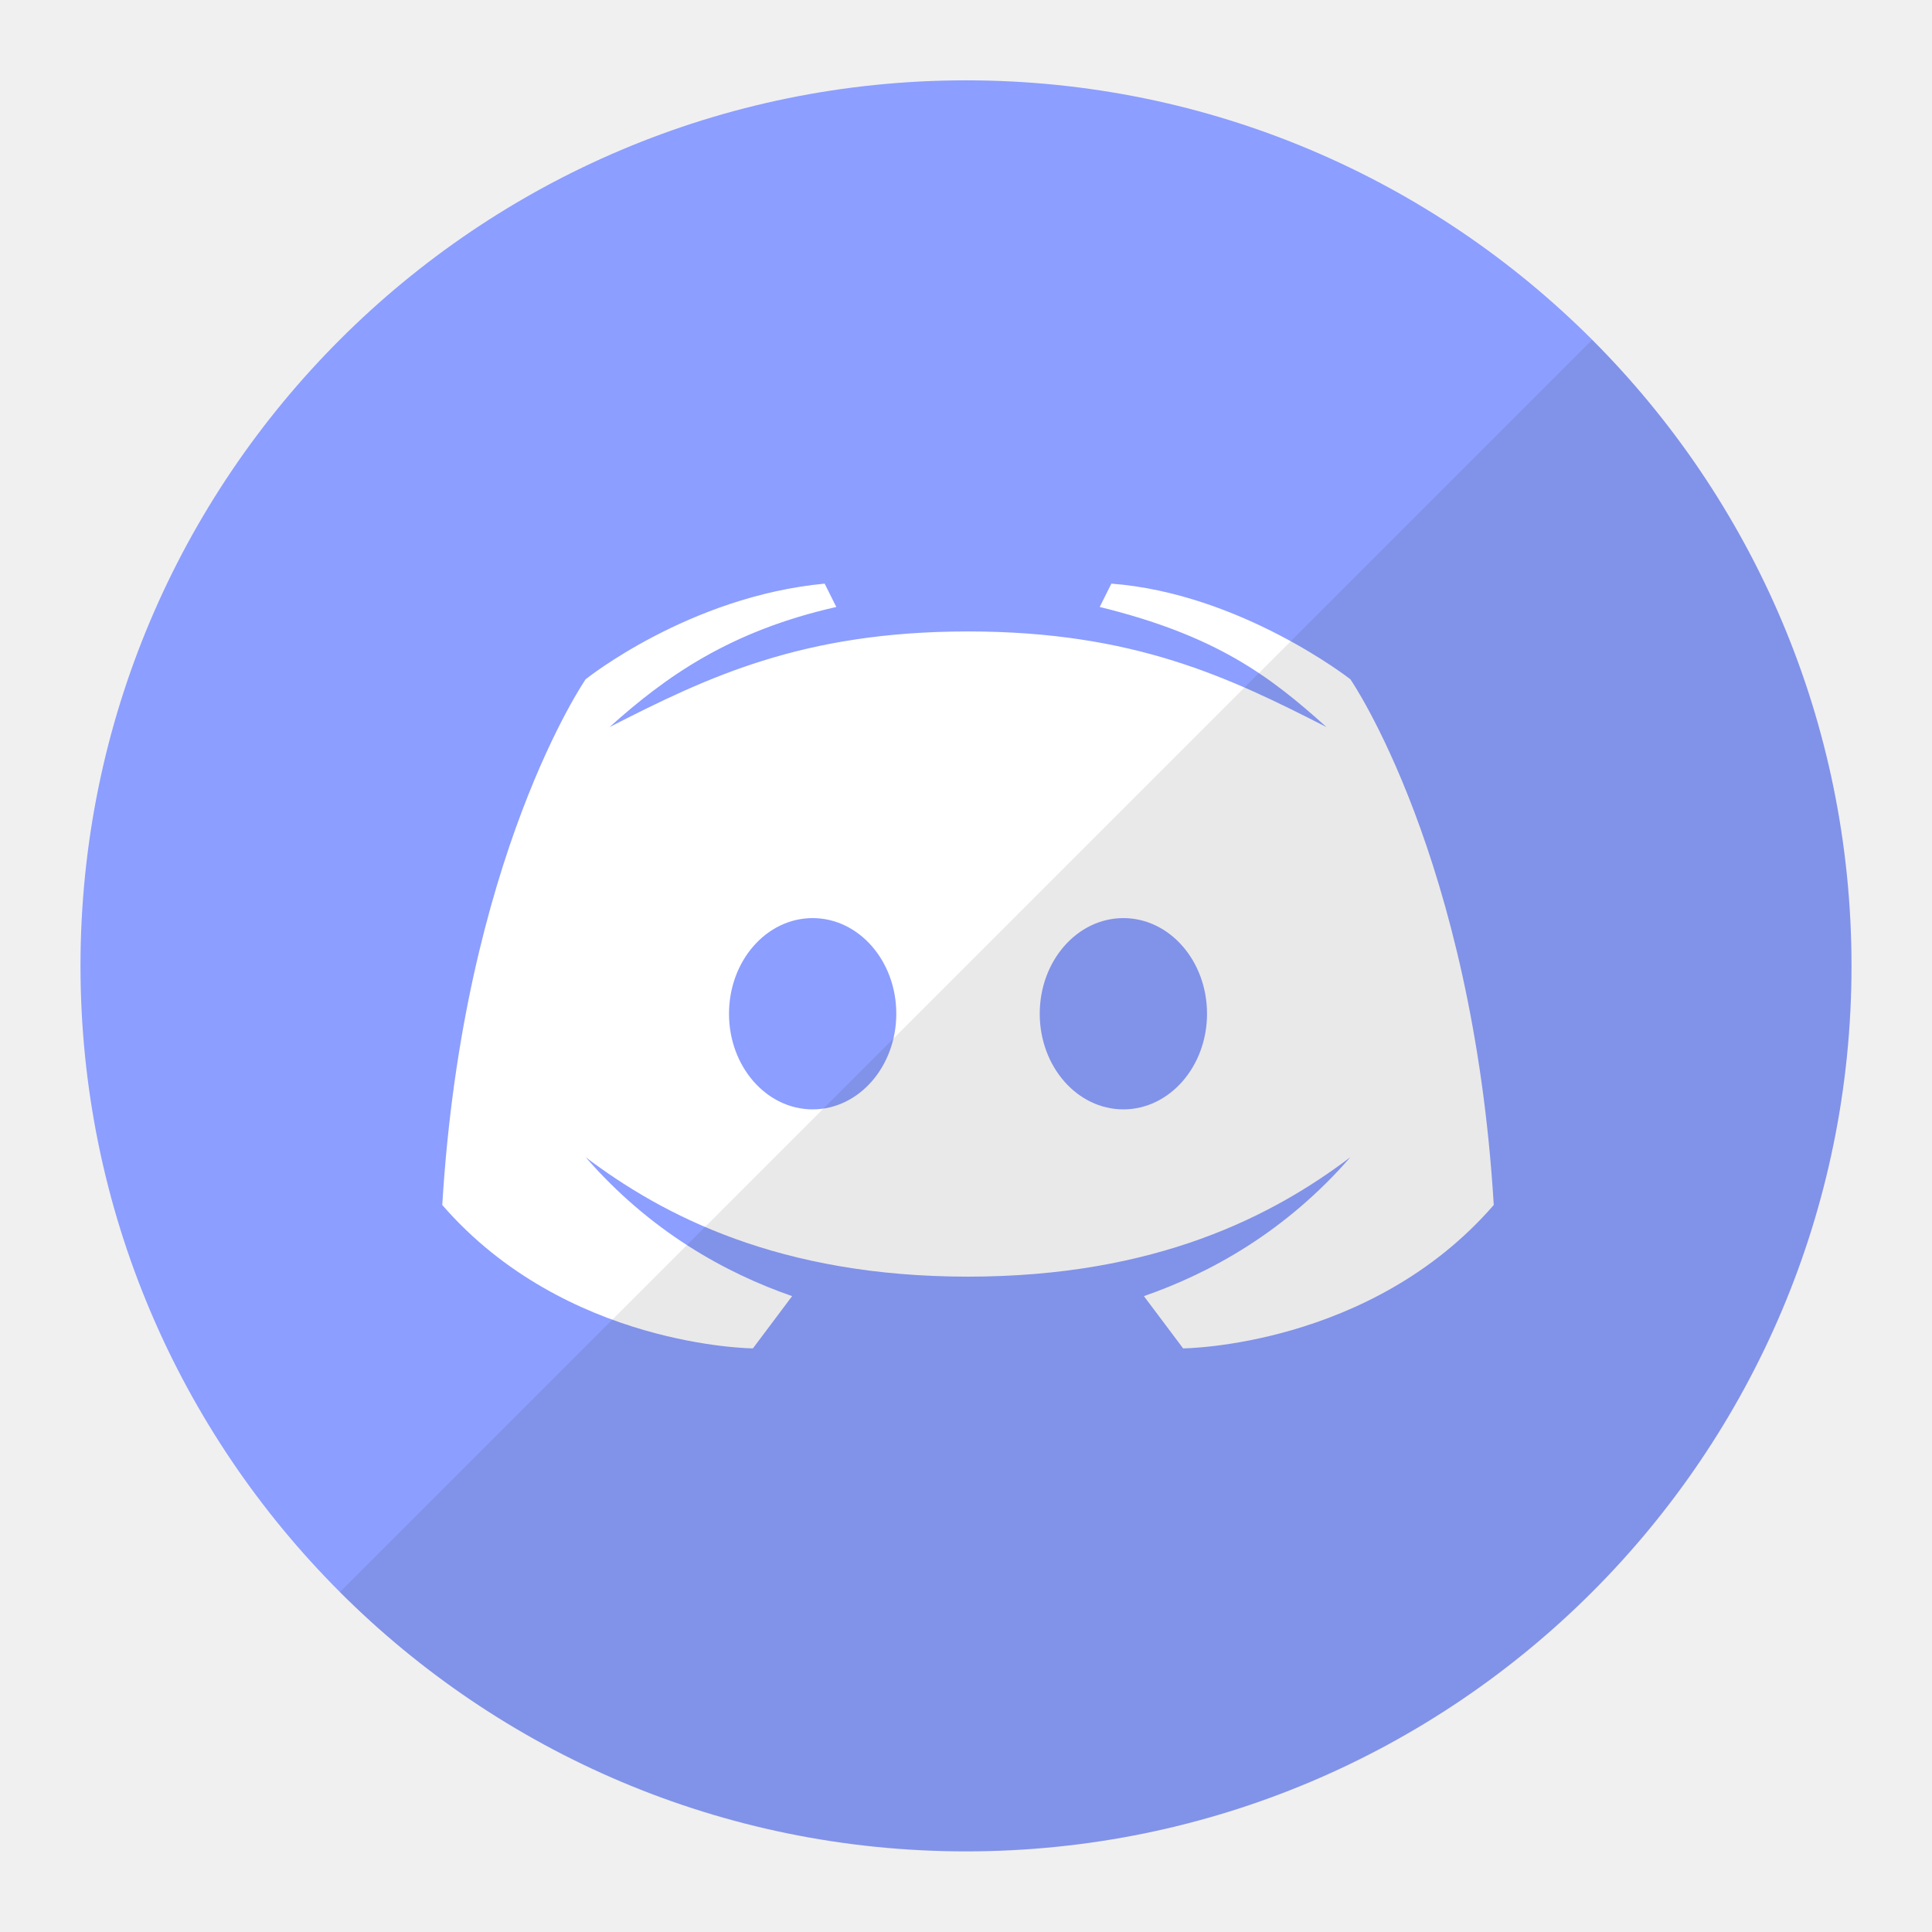
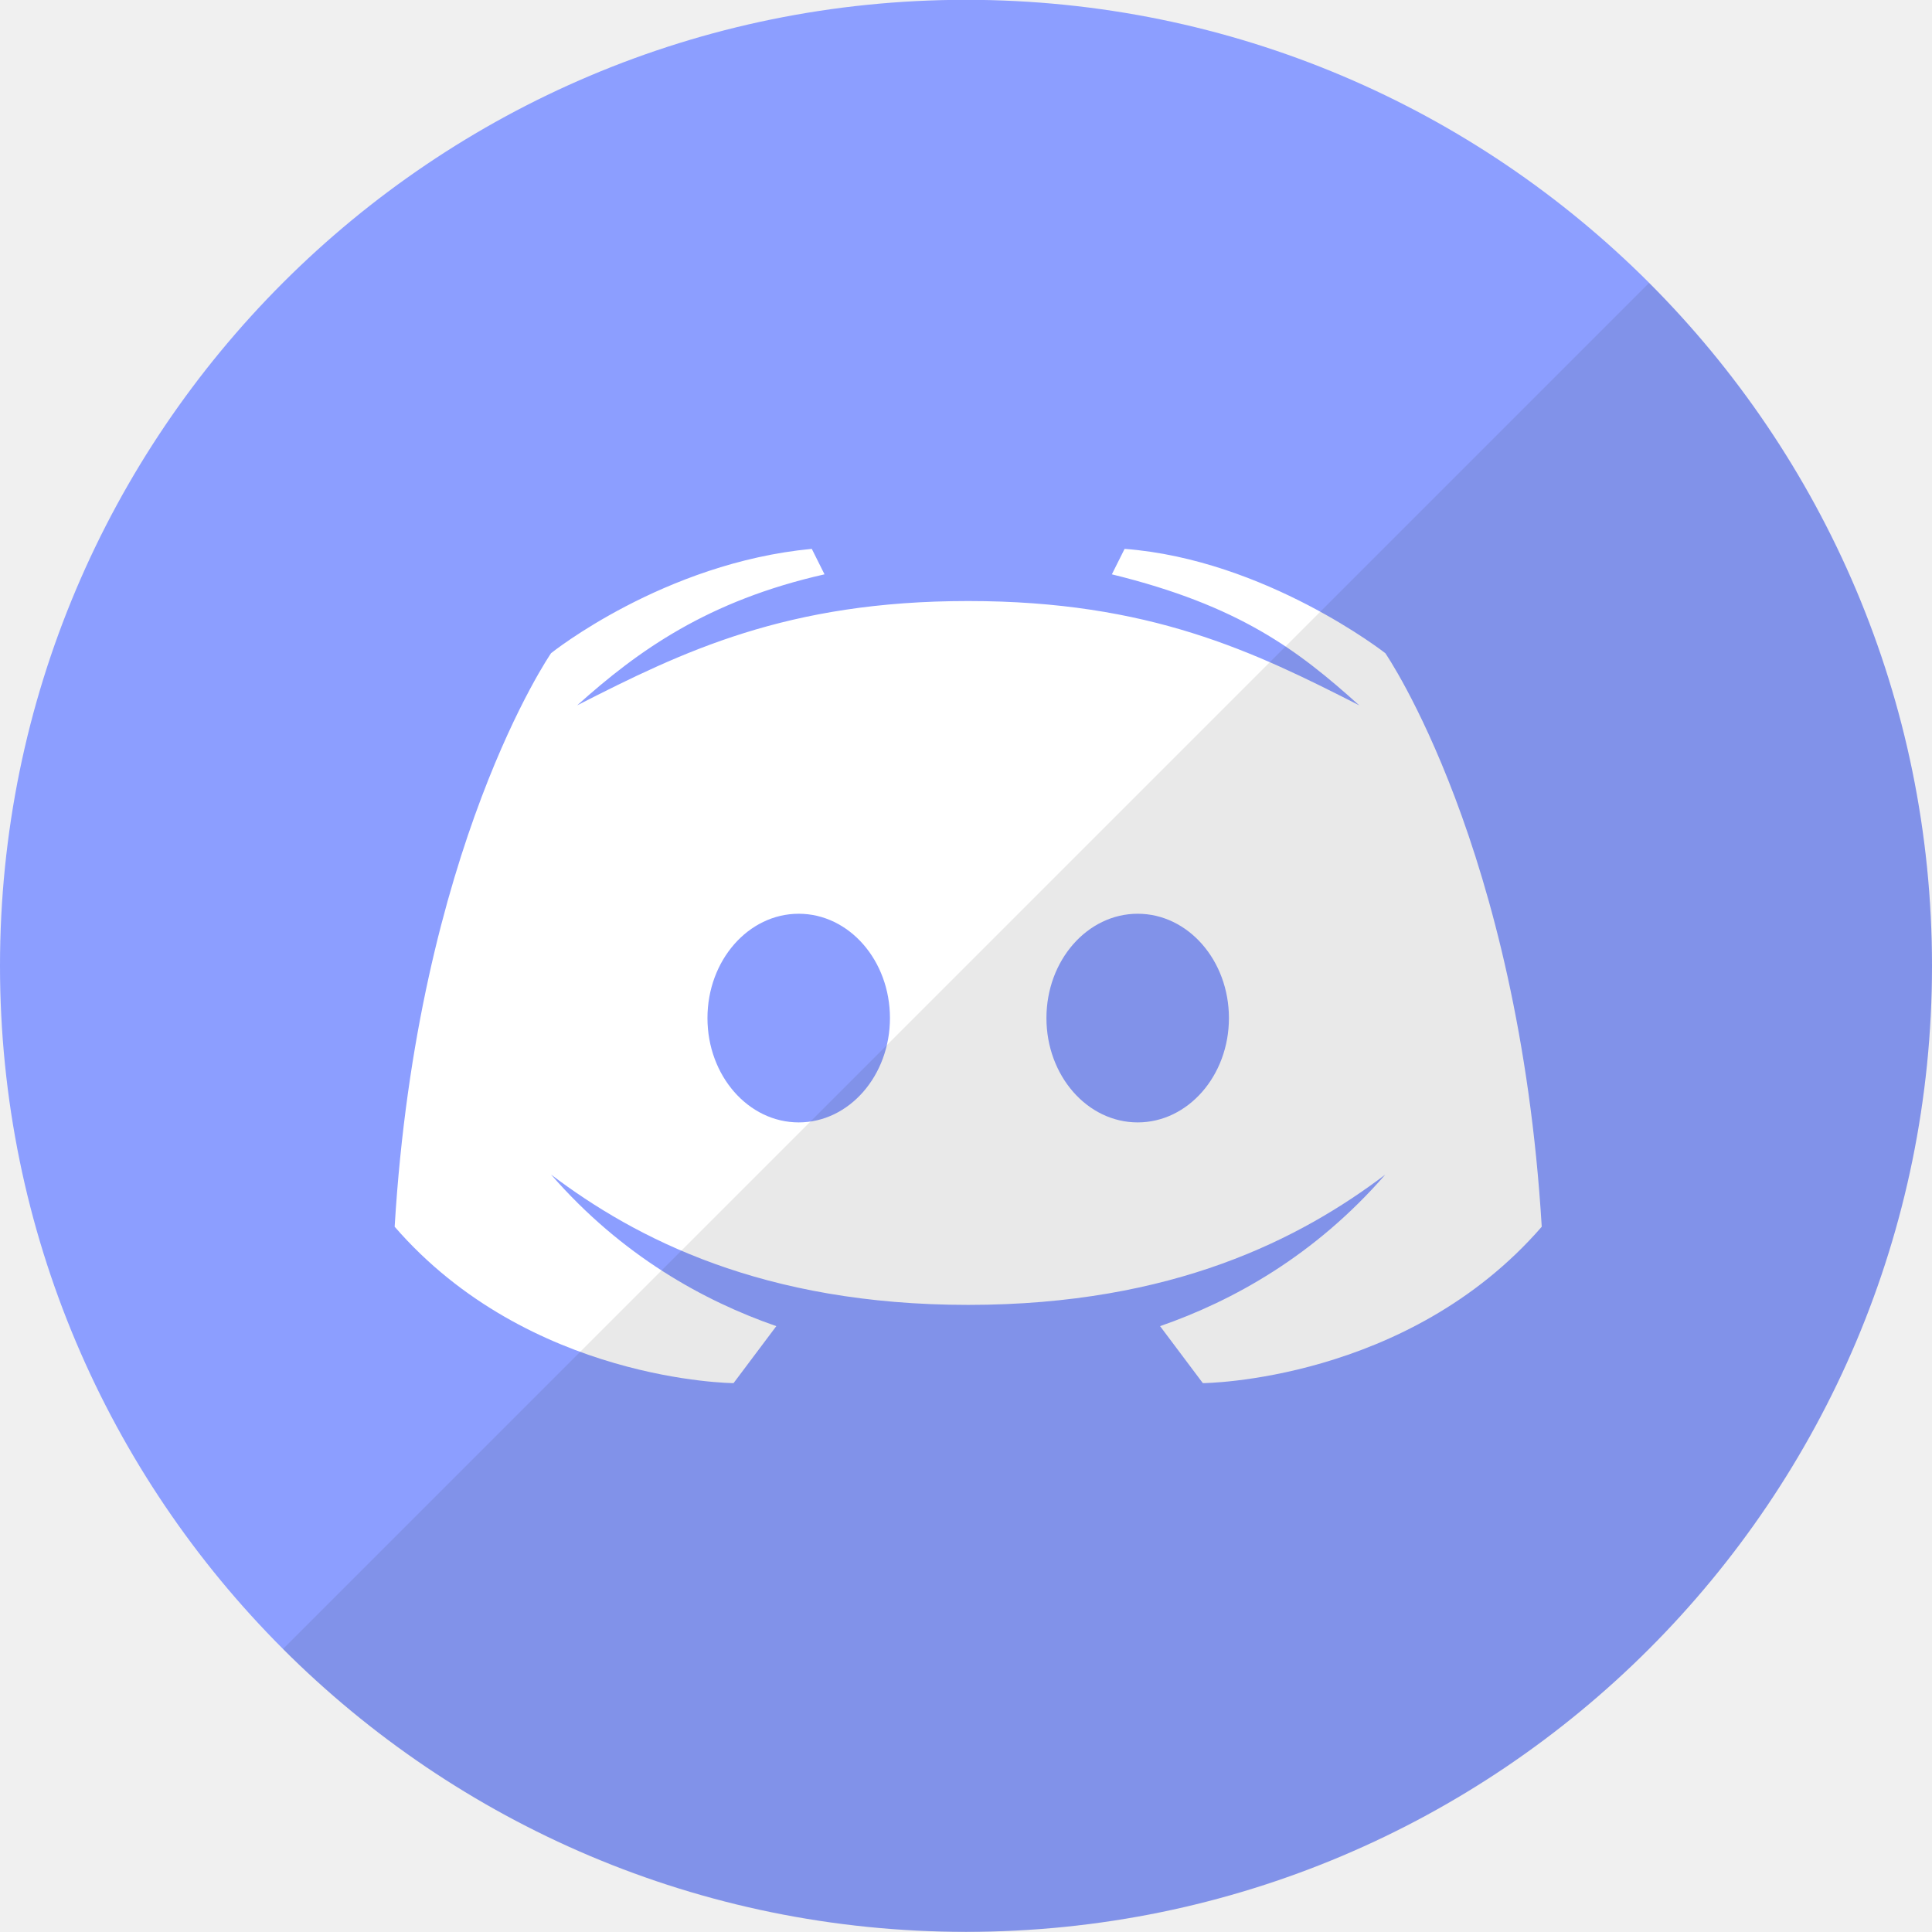
- <svg xmlns="http://www.w3.org/2000/svg" viewBox="0 0 24 24">
+ <svg xmlns="http://www.w3.org/2000/svg" enable-background="new 0 0 24 24" id="Layer_1" version="1.1" xml:space="preserve" viewBox="1.00 1.00 22.00 22.00">
  <g id="icon">
    <circle cx="12" cy="11.998" fill="#8C9EFF" r="11" />
    <path d="M16.775,8.438c0,0,-1.361,-1.065,-2.969,-1.188l-0.145,0.29c1.454,0.356,2.12,0.865,2.817,1.492c-1.201,-0.613,-2.387,-1.188,-4.453,-1.188s-3.252,0.575,-4.453,1.188c0.697,-0.626,1.49,-1.192,2.817,-1.492l-0.145,-0.29C8.557,7.409,7.275,8.438,7.275,8.438s-1.52,2.204,-1.781,6.531C7.026,16.736,9.353,16.75,9.353,16.75l0.487,-0.649c-0.826,-0.287,-1.759,-0.8,-2.565,-1.726c0.961,0.727,2.412,1.484,4.75,1.484s3.789,-0.757,4.75,-1.484c-0.806,0.926,-1.739,1.439,-2.565,1.726l0.487,0.649c0,0,2.327,-0.014,3.859,-1.781C18.295,10.642,16.775,8.438,16.775,8.438zM10.095,13.781c-0.574,0,-1.039,-0.532,-1.039,-1.188s0.465,-1.188,1.039,-1.188c0.574,0,1.039,0.532,1.039,1.188S10.669,13.781,10.095,13.781zM13.955,13.781c-0.574,0,-1.039,-0.532,-1.039,-1.188s0.465,-1.188,1.039,-1.188c0.574,0,1.039,0.532,1.039,1.188S14.528,13.781,13.955,13.781z" fill="#FFFFFF" />
    <path d="M4.222,19.778C6.212,21.769,8.962,23,12,23c6.075,0,11,-4.925,11,-11c0,-3.038,-1.231,-5.788,-3.222,-7.778L4.222,19.778z" fill="#231F20" opacity="0.1" />
  </g>
</svg>
